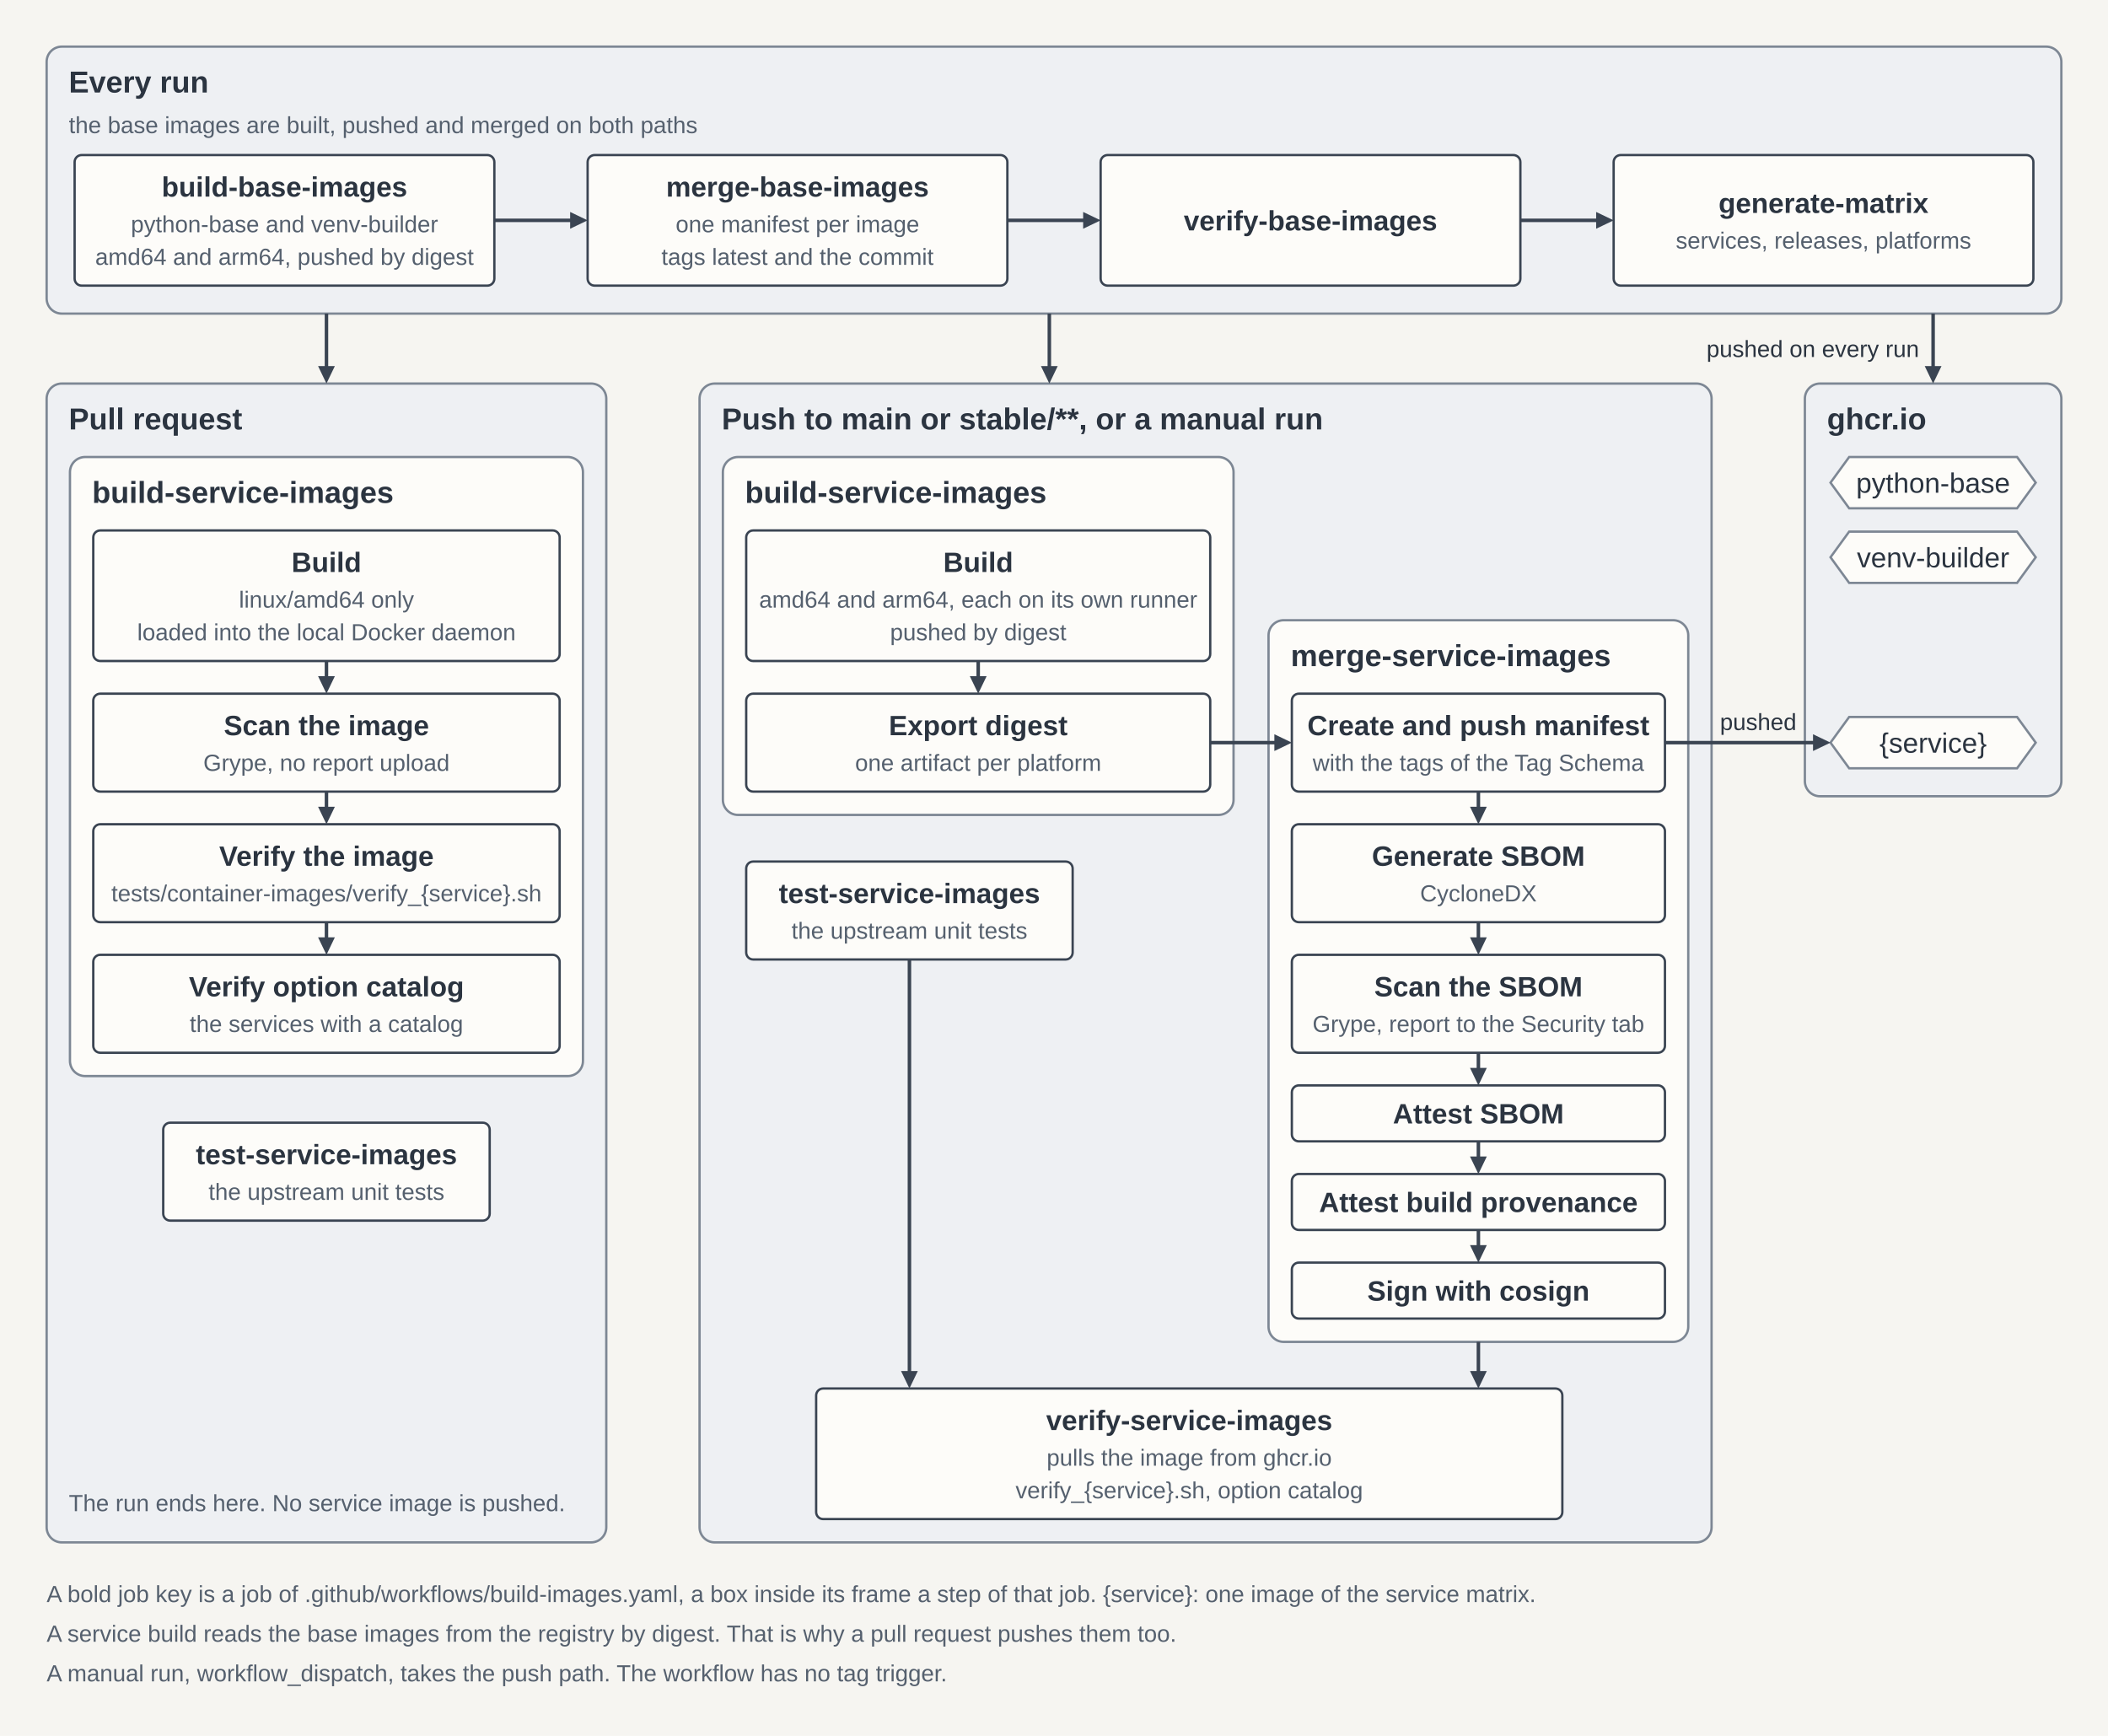
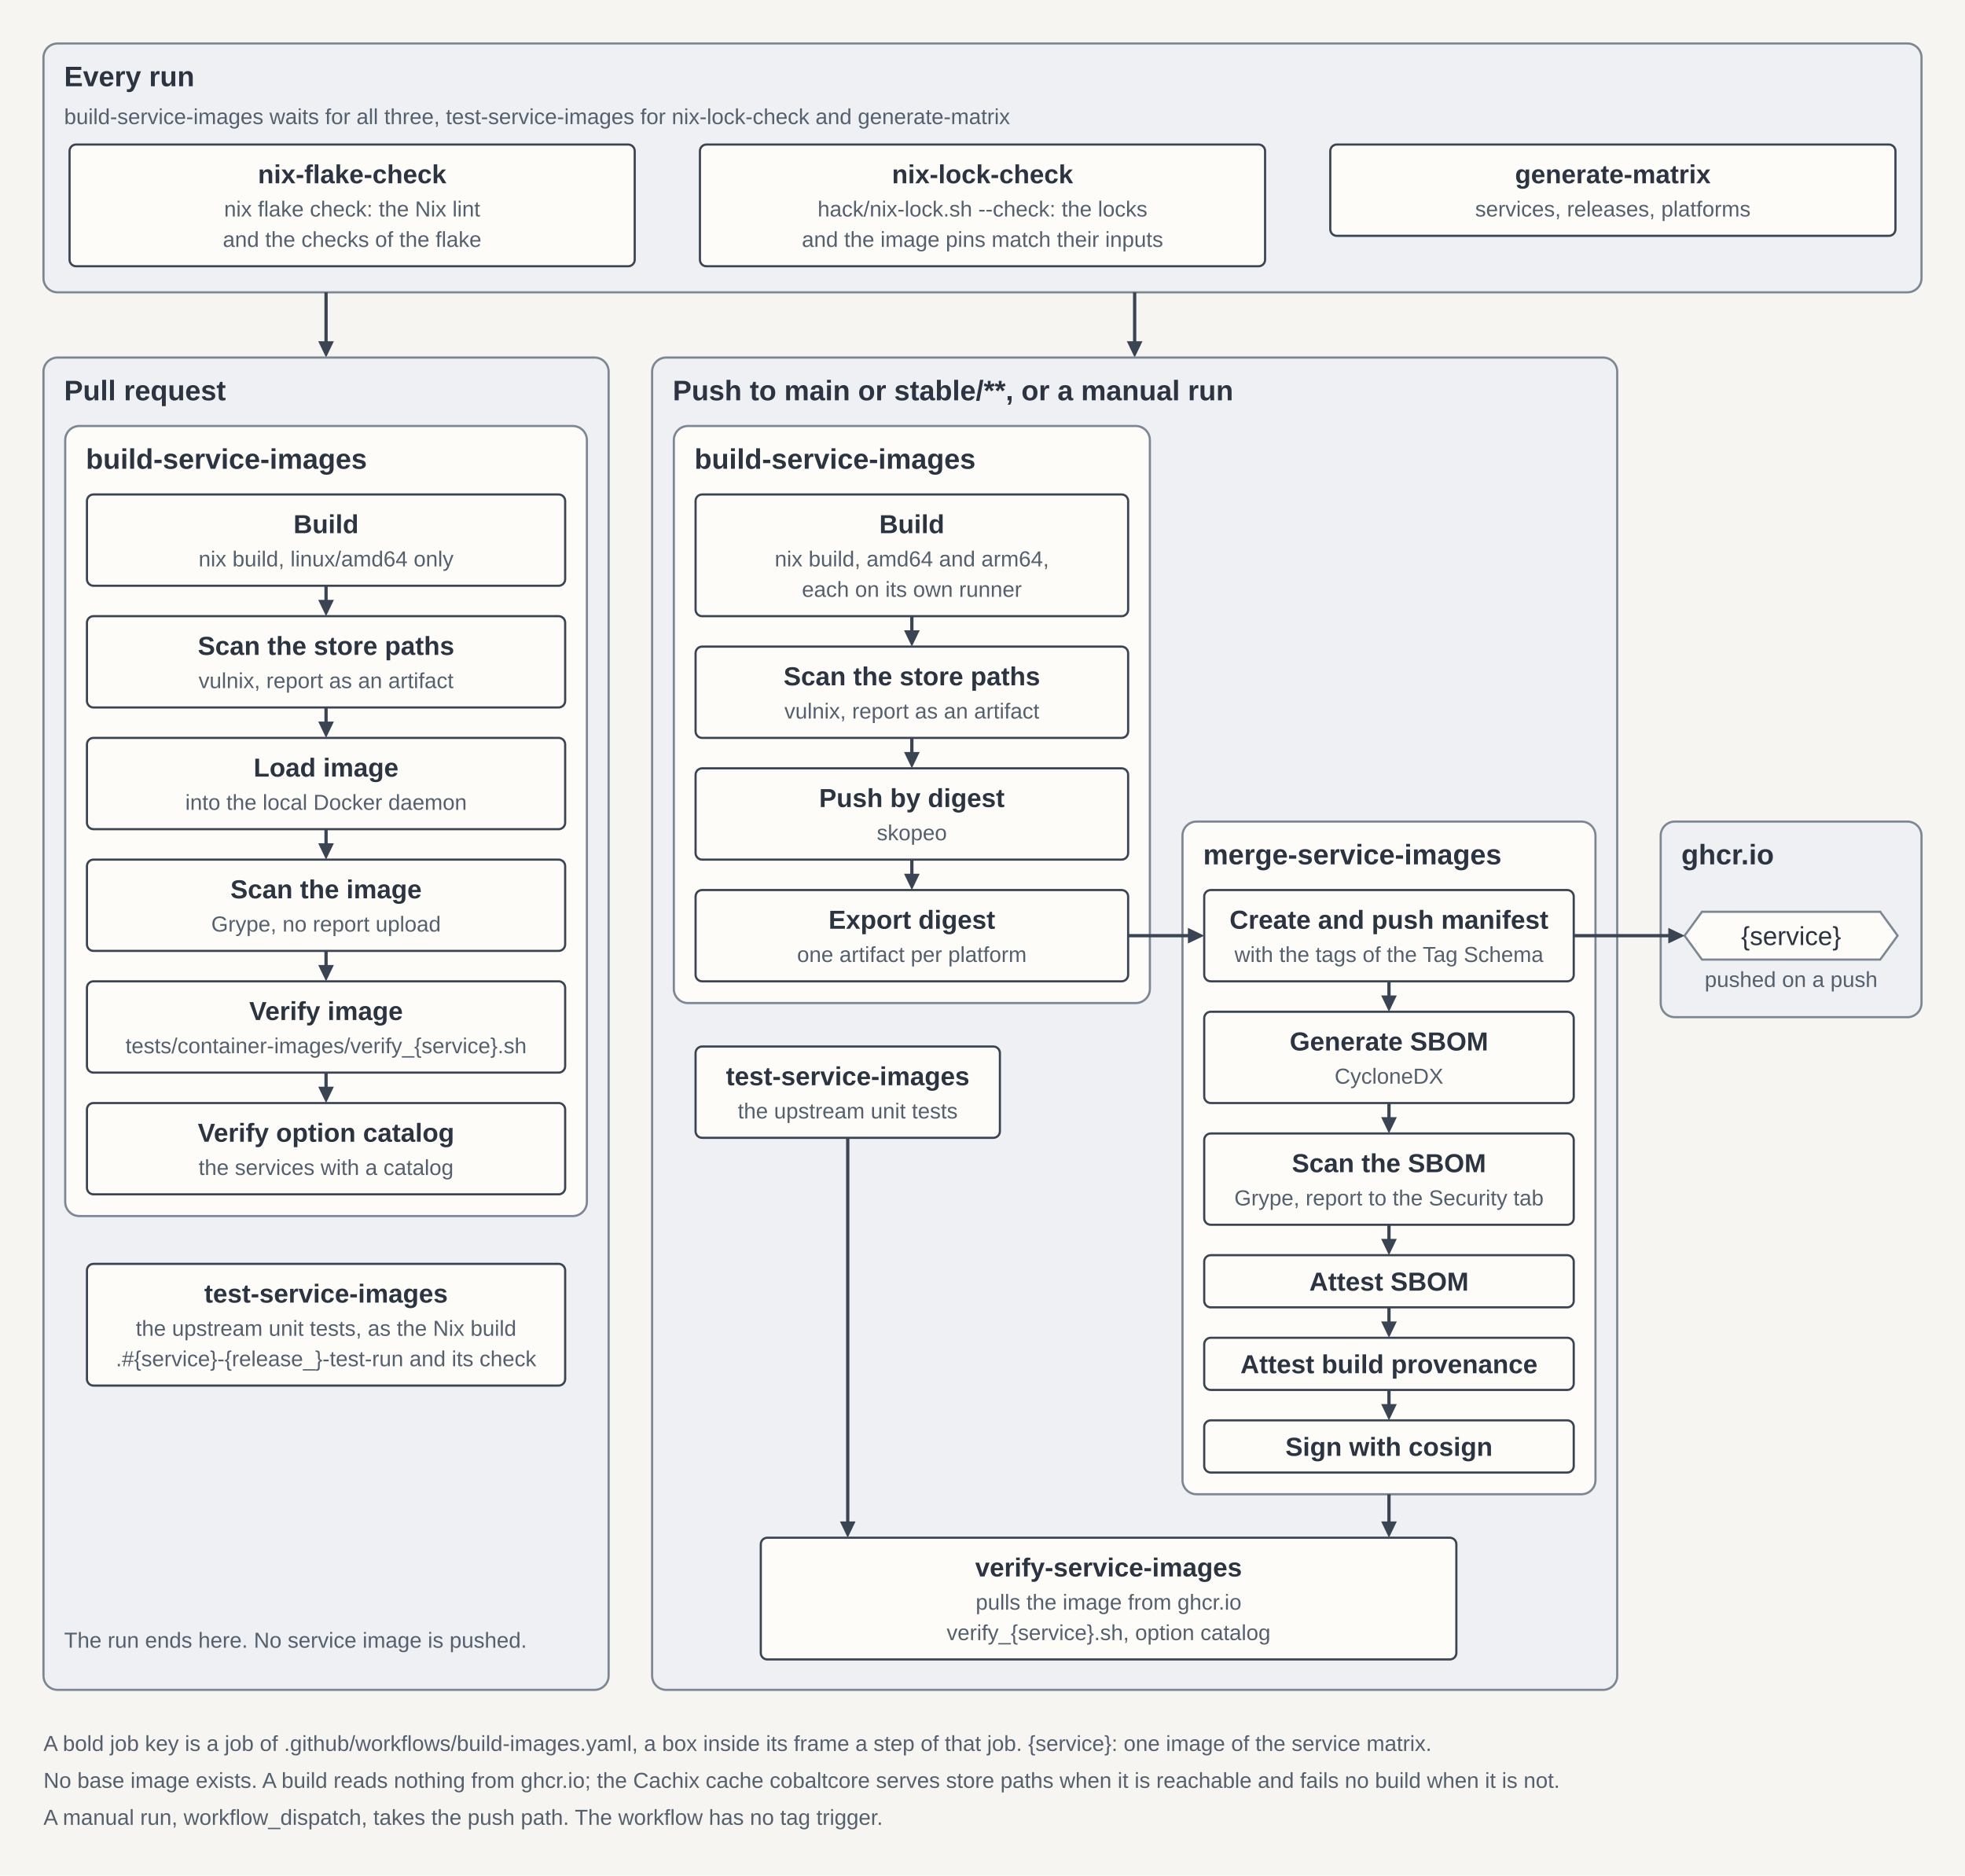
- <svg xmlns="http://www.w3.org/2000/svg" width="1808" height="1489" viewBox="0 0 1808 1489" font-family="'IBM Plex Sans', Arial, Helvetica, sans-serif" role="img" aria-label="Image publish pipeline: pull request and push">
-   <rect width="1808" height="1489" fill="#F6F5F1" />
+ <svg xmlns="http://www.w3.org/2000/svg" width="1808" height="1726" viewBox="0 0 1808 1726" font-family="'IBM Plex Sans', Arial, Helvetica, sans-serif" role="img" aria-label="Image publish pipeline: pull request and push">
+   <rect width="1808" height="1726" fill="#F6F5F1" />
  <rect x="40" y="40" width="1728" height="229" rx="13" fill="#EEF0F3" stroke="#7D8794" stroke-width="2" />
  <text x="59" y="79.36" font-size="26" font-weight="700" fill="#2B3440">Every run</text>
-   <text x="59" y="114.2" font-size="20" font-weight="400" fill="#55606E">the base images are built, pushed and merged on both paths</text>
-   <rect x="64" y="133" width="360" height="112" rx="6" fill="#FDFCF9" stroke="#3A4452" stroke-width="2" />
-   <text x="244" y="168.64" font-size="24" font-weight="700" fill="#2B3440" text-anchor="middle">build-base-images</text>
-   <text x="244" y="199.2" font-size="20" font-weight="400" fill="#55606E" text-anchor="middle">python-base and venv-builder</text>
-   <text x="244" y="227.2" font-size="20" font-weight="400" fill="#55606E" text-anchor="middle">amd64 and arm64, pushed by digest</text>
-   <rect x="504" y="133" width="360" height="112" rx="6" fill="#FDFCF9" stroke="#3A4452" stroke-width="2" />
-   <text x="684" y="168.64" font-size="24" font-weight="700" fill="#2B3440" text-anchor="middle">merge-base-images</text>
-   <text x="684" y="199.2" font-size="20" font-weight="400" fill="#55606E" text-anchor="middle">one manifest per image</text>
-   <text x="684" y="227.2" font-size="20" font-weight="400" fill="#55606E" text-anchor="middle">tags latest and the commit</text>
-   <rect x="944" y="133" width="360" height="112" rx="6" fill="#FDFCF9" stroke="#3A4452" stroke-width="2" />
-   <text x="1124" y="197.64" font-size="24" font-weight="700" fill="#2B3440" text-anchor="middle">verify-base-images</text>
-   <rect x="1384" y="133" width="360" height="112" rx="6" fill="#FDFCF9" stroke="#3A4452" stroke-width="2" />
-   <text x="1564" y="182.64" font-size="24" font-weight="700" fill="#2B3440" text-anchor="middle">generate-matrix</text>
-   <text x="1564" y="213.2" font-size="20" font-weight="400" fill="#55606E" text-anchor="middle">services, releases, platforms</text>
-   <polyline points="424,189 493.5,189" fill="none" stroke="#3A4452" stroke-width="3" />
-   <polygon points="504,189 489,196.2 489,181.8" fill="#3A4452" />
-   <polyline points="864,189 933.5,189" fill="none" stroke="#3A4452" stroke-width="3" />
-   <polygon points="944,189 929,196.2 929,181.8" fill="#3A4452" />
-   <polyline points="1304,189 1373.5,189" fill="none" stroke="#3A4452" stroke-width="3" />
-   <polygon points="1384,189 1369,196.2 1369,181.8" fill="#3A4452" />
-   <rect x="40" y="329" width="480" height="994" rx="13" fill="#EEF0F3" stroke="#7D8794" stroke-width="2" />
+   <text x="59" y="114.2" font-size="20" font-weight="400" fill="#55606E">build-service-images waits for all three, test-service-images for nix-lock-check and generate-matrix</text>
+   <rect x="64" y="133" width="520" height="112" rx="6" fill="#FDFCF9" stroke="#3A4452" stroke-width="2" />
+   <text x="324" y="168.64" font-size="24" font-weight="700" fill="#2B3440" text-anchor="middle">nix-flake-check</text>
+   <text x="324" y="199.2" font-size="20" font-weight="400" fill="#55606E" text-anchor="middle">nix flake check: the Nix lint</text>
+   <text x="324" y="227.2" font-size="20" font-weight="400" fill="#55606E" text-anchor="middle">and the checks of the flake</text>
+   <rect x="644" y="133" width="520" height="112" rx="6" fill="#FDFCF9" stroke="#3A4452" stroke-width="2" />
+   <text x="904" y="168.64" font-size="24" font-weight="700" fill="#2B3440" text-anchor="middle">nix-lock-check</text>
+   <text x="904" y="199.2" font-size="20" font-weight="400" fill="#55606E" text-anchor="middle">hack/nix-lock.sh --check: the locks</text>
+   <text x="904" y="227.2" font-size="20" font-weight="400" fill="#55606E" text-anchor="middle">and the image pins match their inputs</text>
+   <rect x="1224" y="133" width="520" height="84" rx="6" fill="#FDFCF9" stroke="#3A4452" stroke-width="2" />
+   <text x="1484" y="168.64" font-size="24" font-weight="700" fill="#2B3440" text-anchor="middle">generate-matrix</text>
+   <text x="1484" y="199.2" font-size="20" font-weight="400" fill="#55606E" text-anchor="middle">services, releases, platforms</text>
+   <polyline points="300,269 300,318.5" fill="none" stroke="#3A4452" stroke-width="3" />
+   <polygon points="300,329 292.8,314 307.2,314" fill="#3A4452" />
+   <polyline points="1044,269 1044,318.5" fill="none" stroke="#3A4452" stroke-width="3" />
+   <polygon points="1044,329 1036.8,314 1051.2,314" fill="#3A4452" />
+   <rect x="40" y="329" width="520" height="1226" rx="13" fill="#EEF0F3" stroke="#7D8794" stroke-width="2" />
  <text x="59" y="368.36" font-size="26" font-weight="700" fill="#2B3440">Pull request</text>
-   <rect x="60" y="392" width="440" height="531" rx="13" fill="#FDFCF9" stroke="#7D8794" stroke-width="2" />
+   <rect x="60" y="392" width="480" height="727" rx="13" fill="#FDFCF9" stroke="#7D8794" stroke-width="2" />
  <text x="79" y="431.36" font-size="26" font-weight="700" fill="#2B3440">build-service-images</text>
-   <rect x="80" y="455" width="400" height="112" rx="6" fill="#FDFCF9" stroke="#3A4452" stroke-width="2" />
-   <text x="280" y="490.64" font-size="24" font-weight="700" fill="#2B3440" text-anchor="middle">Build</text>
-   <text x="280" y="521.2" font-size="20" font-weight="400" fill="#55606E" text-anchor="middle">linux/amd64 only</text>
-   <text x="280" y="549.2" font-size="20" font-weight="400" fill="#55606E" text-anchor="middle">loaded into the local Docker daemon</text>
-   <rect x="80" y="595" width="400" height="84" rx="6" fill="#FDFCF9" stroke="#3A4452" stroke-width="2" />
-   <text x="280" y="630.64" font-size="24" font-weight="700" fill="#2B3440" text-anchor="middle">Scan the image</text>
-   <text x="280" y="661.2" font-size="20" font-weight="400" fill="#55606E" text-anchor="middle">Grype, no report upload</text>
-   <rect x="80" y="707" width="400" height="84" rx="6" fill="#FDFCF9" stroke="#3A4452" stroke-width="2" />
-   <text x="280" y="742.64" font-size="24" font-weight="700" fill="#2B3440" text-anchor="middle">Verify the image</text>
-   <text x="280" y="773.2" font-size="20" font-weight="400" fill="#55606E" text-anchor="middle">tests/container-images/verify_{service}.sh</text>
-   <rect x="80" y="819" width="400" height="84" rx="6" fill="#FDFCF9" stroke="#3A4452" stroke-width="2" />
-   <text x="280" y="854.64" font-size="24" font-weight="700" fill="#2B3440" text-anchor="middle">Verify option catalog</text>
-   <text x="280" y="885.2" font-size="20" font-weight="400" fill="#55606E" text-anchor="middle">the services with a catalog</text>
-   <rect x="140" y="963" width="280" height="84" rx="6" fill="#FDFCF9" stroke="#3A4452" stroke-width="2" />
-   <text x="280" y="998.64" font-size="24" font-weight="700" fill="#2B3440" text-anchor="middle">test-service-images</text>
-   <text x="280" y="1029.2" font-size="20" font-weight="400" fill="#55606E" text-anchor="middle">the upstream unit tests</text>
-   <text x="59" y="1296.2" font-size="20" font-weight="400" fill="#55606E">The run ends here. No service image is pushed.</text>
-   <rect x="600" y="329" width="868" height="994" rx="13" fill="#EEF0F3" stroke="#7D8794" stroke-width="2" />
+   <rect x="80" y="455" width="440" height="84" rx="6" fill="#FDFCF9" stroke="#3A4452" stroke-width="2" />
+   <text x="300" y="490.64" font-size="24" font-weight="700" fill="#2B3440" text-anchor="middle">Build</text>
+   <text x="300" y="521.2" font-size="20" font-weight="400" fill="#55606E" text-anchor="middle">nix build, linux/amd64 only</text>
+   <polyline points="300,539 300,556.5" fill="none" stroke="#3A4452" stroke-width="3" />
+   <polygon points="300,567 292.8,552 307.2,552" fill="#3A4452" />
+   <rect x="80" y="567" width="440" height="84" rx="6" fill="#FDFCF9" stroke="#3A4452" stroke-width="2" />
+   <text x="300" y="602.64" font-size="24" font-weight="700" fill="#2B3440" text-anchor="middle">Scan the store paths</text>
+   <text x="300" y="633.2" font-size="20" font-weight="400" fill="#55606E" text-anchor="middle">vulnix, report as an artifact</text>
+   <polyline points="300,651 300,668.5" fill="none" stroke="#3A4452" stroke-width="3" />
+   <polygon points="300,679 292.8,664 307.2,664" fill="#3A4452" />
+   <rect x="80" y="679" width="440" height="84" rx="6" fill="#FDFCF9" stroke="#3A4452" stroke-width="2" />
+   <text x="300" y="714.64" font-size="24" font-weight="700" fill="#2B3440" text-anchor="middle">Load image</text>
+   <text x="300" y="745.2" font-size="20" font-weight="400" fill="#55606E" text-anchor="middle">into the local Docker daemon</text>
+   <polyline points="300,763 300,780.5" fill="none" stroke="#3A4452" stroke-width="3" />
+   <polygon points="300,791 292.8,776 307.2,776" fill="#3A4452" />
+   <rect x="80" y="791" width="440" height="84" rx="6" fill="#FDFCF9" stroke="#3A4452" stroke-width="2" />
+   <text x="300" y="826.64" font-size="24" font-weight="700" fill="#2B3440" text-anchor="middle">Scan the image</text>
+   <text x="300" y="857.2" font-size="20" font-weight="400" fill="#55606E" text-anchor="middle">Grype, no report upload</text>
+   <polyline points="300,875 300,892.5" fill="none" stroke="#3A4452" stroke-width="3" />
+   <polygon points="300,903 292.8,888 307.2,888" fill="#3A4452" />
+   <rect x="80" y="903" width="440" height="84" rx="6" fill="#FDFCF9" stroke="#3A4452" stroke-width="2" />
+   <text x="300" y="938.64" font-size="24" font-weight="700" fill="#2B3440" text-anchor="middle">Verify image</text>
+   <text x="300" y="969.2" font-size="20" font-weight="400" fill="#55606E" text-anchor="middle">tests/container-images/verify_{service}.sh</text>
+   <polyline points="300,987 300,1004.5" fill="none" stroke="#3A4452" stroke-width="3" />
+   <polygon points="300,1015 292.8,1000 307.2,1000" fill="#3A4452" />
+   <rect x="80" y="1015" width="440" height="84" rx="6" fill="#FDFCF9" stroke="#3A4452" stroke-width="2" />
+   <text x="300" y="1050.64" font-size="24" font-weight="700" fill="#2B3440" text-anchor="middle">Verify option catalog</text>
+   <text x="300" y="1081.2" font-size="20" font-weight="400" fill="#55606E" text-anchor="middle">the services with a catalog</text>
+   <rect x="80" y="1163" width="440" height="112" rx="6" fill="#FDFCF9" stroke="#3A4452" stroke-width="2" />
+   <text x="300" y="1198.64" font-size="24" font-weight="700" fill="#2B3440" text-anchor="middle">test-service-images</text>
+   <text x="300" y="1229.2" font-size="20" font-weight="400" fill="#55606E" text-anchor="middle">the upstream unit tests, as the Nix build</text>
+   <text x="300" y="1257.2" font-size="20" font-weight="400" fill="#55606E" text-anchor="middle">.#{service}-{release_}-test-run and its check</text>
+   <text x="59" y="1516.2" font-size="20" font-weight="400" fill="#55606E">The run ends here. No service image is pushed.</text>
+   <rect x="600" y="329" width="888" height="1226" rx="13" fill="#EEF0F3" stroke="#7D8794" stroke-width="2" />
  <text x="619" y="368.36" font-size="26" font-weight="700" fill="#2B3440">Push to main or stable/**, or a manual run</text>
-   <rect x="620" y="392" width="438" height="307" rx="13" fill="#FDFCF9" stroke="#7D8794" stroke-width="2" />
+   <rect x="620" y="392" width="438" height="531" rx="13" fill="#FDFCF9" stroke="#7D8794" stroke-width="2" />
  <text x="639" y="431.36" font-size="26" font-weight="700" fill="#2B3440">build-service-images</text>
  <rect x="640" y="455" width="398" height="112" rx="6" fill="#FDFCF9" stroke="#3A4452" stroke-width="2" />
  <text x="839" y="490.64" font-size="24" font-weight="700" fill="#2B3440" text-anchor="middle">Build</text>
-   <text x="839" y="521.2" font-size="20" font-weight="400" fill="#55606E" text-anchor="middle">amd64 and arm64, each on its own runner</text>
-   <text x="839" y="549.2" font-size="20" font-weight="400" fill="#55606E" text-anchor="middle">pushed by digest</text>
-   <rect x="640" y="595" width="398" height="84" rx="6" fill="#FDFCF9" stroke="#3A4452" stroke-width="2" />
-   <text x="839" y="630.64" font-size="24" font-weight="700" fill="#2B3440" text-anchor="middle">Export digest</text>
-   <text x="839" y="661.2" font-size="20" font-weight="400" fill="#55606E" text-anchor="middle">one artifact per platform</text>
-   <rect x="640" y="739" width="280" height="84" rx="6" fill="#FDFCF9" stroke="#3A4452" stroke-width="2" />
-   <text x="780" y="774.64" font-size="24" font-weight="700" fill="#2B3440" text-anchor="middle">test-service-images</text>
-   <text x="780" y="805.2" font-size="20" font-weight="400" fill="#55606E" text-anchor="middle">the upstream unit tests</text>
-   <rect x="1088" y="532" width="360" height="619" rx="13" fill="#FDFCF9" stroke="#7D8794" stroke-width="2" />
-   <text x="1107" y="571.36" font-size="26" font-weight="700" fill="#2B3440">merge-service-images</text>
-   <rect x="1108" y="595" width="320" height="84" rx="6" fill="#FDFCF9" stroke="#3A4452" stroke-width="2" />
-   <text x="1268" y="630.64" font-size="24" font-weight="700" fill="#2B3440" text-anchor="middle">Create and push manifest</text>
-   <text x="1268" y="661.2" font-size="20" font-weight="400" fill="#55606E" text-anchor="middle">with the tags of the Tag Schema</text>
-   <rect x="1108" y="707" width="320" height="84" rx="6" fill="#FDFCF9" stroke="#3A4452" stroke-width="2" />
-   <text x="1268" y="742.64" font-size="24" font-weight="700" fill="#2B3440" text-anchor="middle">Generate SBOM</text>
-   <text x="1268" y="773.2" font-size="20" font-weight="400" fill="#55606E" text-anchor="middle">CycloneDX</text>
-   <rect x="1108" y="819" width="320" height="84" rx="6" fill="#FDFCF9" stroke="#3A4452" stroke-width="2" />
-   <text x="1268" y="854.64" font-size="24" font-weight="700" fill="#2B3440" text-anchor="middle">Scan the SBOM</text>
-   <text x="1268" y="885.2" font-size="20" font-weight="400" fill="#55606E" text-anchor="middle">Grype, report to the Security tab</text>
-   <rect x="1108" y="931" width="320" height="48" rx="6" fill="#FDFCF9" stroke="#3A4452" stroke-width="2" />
-   <text x="1268" y="963.64" font-size="24" font-weight="700" fill="#2B3440" text-anchor="middle">Attest SBOM</text>
-   <rect x="1108" y="1007" width="320" height="48" rx="6" fill="#FDFCF9" stroke="#3A4452" stroke-width="2" />
-   <text x="1268" y="1039.64" font-size="24" font-weight="700" fill="#2B3440" text-anchor="middle">Attest build provenance</text>
-   <rect x="1108" y="1083" width="320" height="48" rx="6" fill="#FDFCF9" stroke="#3A4452" stroke-width="2" />
-   <text x="1268" y="1115.64" font-size="24" font-weight="700" fill="#2B3440" text-anchor="middle">Sign with cosign</text>
-   <rect x="700" y="1191" width="640" height="112" rx="6" fill="#FDFCF9" stroke="#3A4452" stroke-width="2" />
-   <text x="1020" y="1226.64" font-size="24" font-weight="700" fill="#2B3440" text-anchor="middle">verify-service-images</text>
-   <text x="1020" y="1257.2" font-size="20" font-weight="400" fill="#55606E" text-anchor="middle">pulls the image from ghcr.io</text>
-   <text x="1020" y="1285.2" font-size="20" font-weight="400" fill="#55606E" text-anchor="middle">verify_{service}.sh, option catalog</text>
-   <rect x="1548" y="329" width="220" height="354" rx="13" fill="#EEF0F3" stroke="#7D8794" stroke-width="2" />
-   <text x="1567" y="368.36" font-size="26" font-weight="700" fill="#2B3440">ghcr.io</text>
-   <polygon points="1586,392 1730,392 1746,414 1730,436 1586,436 1570,414" fill="#FDFCF9" stroke="#7D8794" stroke-width="2" />
-   <text x="1658" y="422.64" font-size="24" font-weight="400" fill="#2B3440" text-anchor="middle">python-base</text>
-   <polygon points="1586,456 1730,456 1746,478 1730,500 1586,500 1570,478" fill="#FDFCF9" stroke="#7D8794" stroke-width="2" />
-   <text x="1658" y="486.64" font-size="24" font-weight="400" fill="#2B3440" text-anchor="middle">venv-builder</text>
-   <polygon points="1586,615 1730,615 1746,637 1730,659 1586,659 1570,637" fill="#FDFCF9" stroke="#7D8794" stroke-width="2" />
-   <text x="1658" y="645.64" font-size="24" font-weight="400" fill="#2B3440" text-anchor="middle">{service}</text>
-   <polyline points="280,269 280,318.5" fill="none" stroke="#3A4452" stroke-width="3" />
-   <polygon points="280,329 272.8,314 287.2,314" fill="#3A4452" />
-   <polyline points="900,269 900,318.5" fill="none" stroke="#3A4452" stroke-width="3" />
-   <polygon points="900,329 892.8,314 907.2,314" fill="#3A4452" />
-   <polyline points="280,567 280,584.5" fill="none" stroke="#3A4452" stroke-width="3" />
-   <polygon points="280,595 272.8,580 287.2,580" fill="#3A4452" />
-   <polyline points="280,679 280,696.5" fill="none" stroke="#3A4452" stroke-width="3" />
-   <polygon points="280,707 272.8,692 287.2,692" fill="#3A4452" />
-   <polyline points="280,791 280,808.5" fill="none" stroke="#3A4452" stroke-width="3" />
-   <polygon points="280,819 272.8,804 287.2,804" fill="#3A4452" />
+   <text x="839" y="521.2" font-size="20" font-weight="400" fill="#55606E" text-anchor="middle">nix build, amd64 and arm64,</text>
+   <text x="839" y="549.2" font-size="20" font-weight="400" fill="#55606E" text-anchor="middle">each on its own runner</text>
  <polyline points="839,567 839,584.5" fill="none" stroke="#3A4452" stroke-width="3" />
  <polygon points="839,595 831.8,580 846.2,580" fill="#3A4452" />
-   <polyline points="1038,637 1097.5,637" fill="none" stroke="#3A4452" stroke-width="3" />
-   <polygon points="1108,637 1093,644.2 1093,629.8" fill="#3A4452" />
-   <polyline points="1268,679 1268,696.5" fill="none" stroke="#3A4452" stroke-width="3" />
-   <polygon points="1268,707 1260.8,692 1275.2,692" fill="#3A4452" />
-   <polyline points="1268,791 1268,808.5" fill="none" stroke="#3A4452" stroke-width="3" />
-   <polygon points="1268,819 1260.8,804 1275.2,804" fill="#3A4452" />
-   <polyline points="1268,903 1268,920.5" fill="none" stroke="#3A4452" stroke-width="3" />
-   <polygon points="1268,931 1260.8,916 1275.2,916" fill="#3A4452" />
-   <polyline points="1268,979 1268,996.5" fill="none" stroke="#3A4452" stroke-width="3" />
-   <polygon points="1268,1007 1260.8,992 1275.2,992" fill="#3A4452" />
-   <polyline points="1268,1055 1268,1072.5" fill="none" stroke="#3A4452" stroke-width="3" />
-   <polygon points="1268,1083 1260.8,1068 1275.2,1068" fill="#3A4452" />
-   <polyline points="1268,1151 1268,1180.5" fill="none" stroke="#3A4452" stroke-width="3" />
-   <polygon points="1268,1191 1260.8,1176 1275.2,1176" fill="#3A4452" />
-   <polyline points="780,823 780,1180.5" fill="none" stroke="#3A4452" stroke-width="3" />
-   <polygon points="780,1191 772.8,1176 787.2,1176" fill="#3A4452" />
-   <polyline points="1658,269 1658,318.5" fill="none" stroke="#3A4452" stroke-width="3" />
-   <polygon points="1658,329 1650.8,314 1665.2,314" fill="#3A4452" />
-   <text x="1646" y="306.2" font-size="20" font-weight="400" fill="#2B3440" text-anchor="end">pushed on every run</text>
-   <polyline points="1428,637 1559.5,637" fill="none" stroke="#3A4452" stroke-width="3" />
-   <polygon points="1570,637 1555,644.2 1555,629.8" fill="#3A4452" />
-   <text x="1508" y="626.2" font-size="20" font-weight="400" fill="#2B3440" text-anchor="middle">pushed</text>
-   <text x="40" y="1374.2" font-size="20" font-weight="400" fill="#55606E">A bold job key is a job of .github/workflows/build-images.yaml, a box inside its frame a step of that job. {service}: one image of the service matrix.</text>
-   <text x="40" y="1408.2" font-size="20" font-weight="400" fill="#55606E">A service build reads the base images from the registry by digest. That is why a pull request pushes them too.</text>
-   <text x="40" y="1442.2" font-size="20" font-weight="400" fill="#55606E">A manual run, workflow_dispatch, takes the push path. The workflow has no tag trigger.</text>
+   <rect x="640" y="595" width="398" height="84" rx="6" fill="#FDFCF9" stroke="#3A4452" stroke-width="2" />
+   <text x="839" y="630.64" font-size="24" font-weight="700" fill="#2B3440" text-anchor="middle">Scan the store paths</text>
+   <text x="839" y="661.2" font-size="20" font-weight="400" fill="#55606E" text-anchor="middle">vulnix, report as an artifact</text>
+   <polyline points="839,679 839,696.5" fill="none" stroke="#3A4452" stroke-width="3" />
+   <polygon points="839,707 831.8,692 846.2,692" fill="#3A4452" />
+   <rect x="640" y="707" width="398" height="84" rx="6" fill="#FDFCF9" stroke="#3A4452" stroke-width="2" />
+   <text x="839" y="742.64" font-size="24" font-weight="700" fill="#2B3440" text-anchor="middle">Push by digest</text>
+   <text x="839" y="773.2" font-size="20" font-weight="400" fill="#55606E" text-anchor="middle">skopeo</text>
+   <polyline points="839,791 839,808.5" fill="none" stroke="#3A4452" stroke-width="3" />
+   <polygon points="839,819 831.8,804 846.2,804" fill="#3A4452" />
+   <rect x="640" y="819" width="398" height="84" rx="6" fill="#FDFCF9" stroke="#3A4452" stroke-width="2" />
+   <text x="839" y="854.64" font-size="24" font-weight="700" fill="#2B3440" text-anchor="middle">Export digest</text>
+   <text x="839" y="885.2" font-size="20" font-weight="400" fill="#55606E" text-anchor="middle">one artifact per platform</text>
+   <rect x="640" y="963" width="280" height="84" rx="6" fill="#FDFCF9" stroke="#3A4452" stroke-width="2" />
+   <text x="780" y="998.64" font-size="24" font-weight="700" fill="#2B3440" text-anchor="middle">test-service-images</text>
+   <text x="780" y="1029.2" font-size="20" font-weight="400" fill="#55606E" text-anchor="middle">the upstream unit tests</text>
+   <rect x="1088" y="756" width="380" height="619" rx="13" fill="#FDFCF9" stroke="#7D8794" stroke-width="2" />
+   <text x="1107" y="795.36" font-size="26" font-weight="700" fill="#2B3440">merge-service-images</text>
+   <rect x="1108" y="819" width="340" height="84" rx="6" fill="#FDFCF9" stroke="#3A4452" stroke-width="2" />
+   <text x="1278" y="854.64" font-size="24" font-weight="700" fill="#2B3440" text-anchor="middle">Create and push manifest</text>
+   <text x="1278" y="885.2" font-size="20" font-weight="400" fill="#55606E" text-anchor="middle">with the tags of the Tag Schema</text>
+   <polyline points="1278,903 1278,920.5" fill="none" stroke="#3A4452" stroke-width="3" />
+   <polygon points="1278,931 1270.8,916 1285.2,916" fill="#3A4452" />
+   <rect x="1108" y="931" width="340" height="84" rx="6" fill="#FDFCF9" stroke="#3A4452" stroke-width="2" />
+   <text x="1278" y="966.64" font-size="24" font-weight="700" fill="#2B3440" text-anchor="middle">Generate SBOM</text>
+   <text x="1278" y="997.2" font-size="20" font-weight="400" fill="#55606E" text-anchor="middle">CycloneDX</text>
+   <polyline points="1278,1015 1278,1032.5" fill="none" stroke="#3A4452" stroke-width="3" />
+   <polygon points="1278,1043 1270.8,1028 1285.2,1028" fill="#3A4452" />
+   <rect x="1108" y="1043" width="340" height="84" rx="6" fill="#FDFCF9" stroke="#3A4452" stroke-width="2" />
+   <text x="1278" y="1078.64" font-size="24" font-weight="700" fill="#2B3440" text-anchor="middle">Scan the SBOM</text>
+   <text x="1278" y="1109.2" font-size="20" font-weight="400" fill="#55606E" text-anchor="middle">Grype, report to the Security tab</text>
+   <polyline points="1278,1127 1278,1144.5" fill="none" stroke="#3A4452" stroke-width="3" />
+   <polygon points="1278,1155 1270.8,1140 1285.2,1140" fill="#3A4452" />
+   <rect x="1108" y="1155" width="340" height="48" rx="6" fill="#FDFCF9" stroke="#3A4452" stroke-width="2" />
+   <text x="1278" y="1187.64" font-size="24" font-weight="700" fill="#2B3440" text-anchor="middle">Attest SBOM</text>
+   <polyline points="1278,1203 1278,1220.5" fill="none" stroke="#3A4452" stroke-width="3" />
+   <polygon points="1278,1231 1270.8,1216 1285.2,1216" fill="#3A4452" />
+   <rect x="1108" y="1231" width="340" height="48" rx="6" fill="#FDFCF9" stroke="#3A4452" stroke-width="2" />
+   <text x="1278" y="1263.64" font-size="24" font-weight="700" fill="#2B3440" text-anchor="middle">Attest build provenance</text>
+   <polyline points="1278,1279 1278,1296.5" fill="none" stroke="#3A4452" stroke-width="3" />
+   <polygon points="1278,1307 1270.8,1292 1285.2,1292" fill="#3A4452" />
+   <rect x="1108" y="1307" width="340" height="48" rx="6" fill="#FDFCF9" stroke="#3A4452" stroke-width="2" />
+   <text x="1278" y="1339.64" font-size="24" font-weight="700" fill="#2B3440" text-anchor="middle">Sign with cosign</text>
+   <polyline points="1038,861 1097.5,861" fill="none" stroke="#3A4452" stroke-width="3" />
+   <polygon points="1108,861 1093,868.2 1093,853.8" fill="#3A4452" />
+   <rect x="700" y="1415" width="640" height="112" rx="6" fill="#FDFCF9" stroke="#3A4452" stroke-width="2" />
+   <text x="1020" y="1450.64" font-size="24" font-weight="700" fill="#2B3440" text-anchor="middle">verify-service-images</text>
+   <text x="1020" y="1481.2" font-size="20" font-weight="400" fill="#55606E" text-anchor="middle">pulls the image from ghcr.io</text>
+   <text x="1020" y="1509.2" font-size="20" font-weight="400" fill="#55606E" text-anchor="middle">verify_{service}.sh, option catalog</text>
+   <polyline points="780,1047 780,1404.5" fill="none" stroke="#3A4452" stroke-width="3" />
+   <polygon points="780,1415 772.8,1400 787.2,1400" fill="#3A4452" />
+   <polyline points="1278,1375 1278,1404.5" fill="none" stroke="#3A4452" stroke-width="3" />
+   <polygon points="1278,1415 1270.8,1400 1285.2,1400" fill="#3A4452" />
+   <rect x="1528" y="756" width="240" height="180" rx="13" fill="#EEF0F3" stroke="#7D8794" stroke-width="2" />
+   <text x="1547" y="795.36" font-size="26" font-weight="700" fill="#2B3440">ghcr.io</text>
+   <polygon points="1566,839 1730,839 1746,861 1730,883 1566,883 1550,861" fill="#FDFCF9" stroke="#7D8794" stroke-width="2" />
+   <text x="1648" y="869.64" font-size="24" font-weight="400" fill="#2B3440" text-anchor="middle">{service}</text>
+   <text x="1648" y="908.2" font-size="20" font-weight="400" fill="#55606E" text-anchor="middle">pushed on a push</text>
+   <polyline points="1448,861 1539.5,861" fill="none" stroke="#3A4452" stroke-width="3" />
+   <polygon points="1550,861 1535,868.2 1535,853.8" fill="#3A4452" />
+   <text x="40" y="1611.2" font-size="20" font-weight="400" fill="#55606E">A bold job key is a job of .github/workflows/build-images.yaml, a box inside its frame a step of that job. {service}: one image of the service matrix.</text>
+   <text x="40" y="1645.2" font-size="20" font-weight="400" fill="#55606E">No base image exists. A build reads nothing from ghcr.io; the Cachix cache cobaltcore serves store paths when it is reachable and fails no build when it is not.</text>
+   <text x="40" y="1679.2" font-size="20" font-weight="400" fill="#55606E">A manual run, workflow_dispatch, takes the push path. The workflow has no tag trigger.</text>
</svg>
